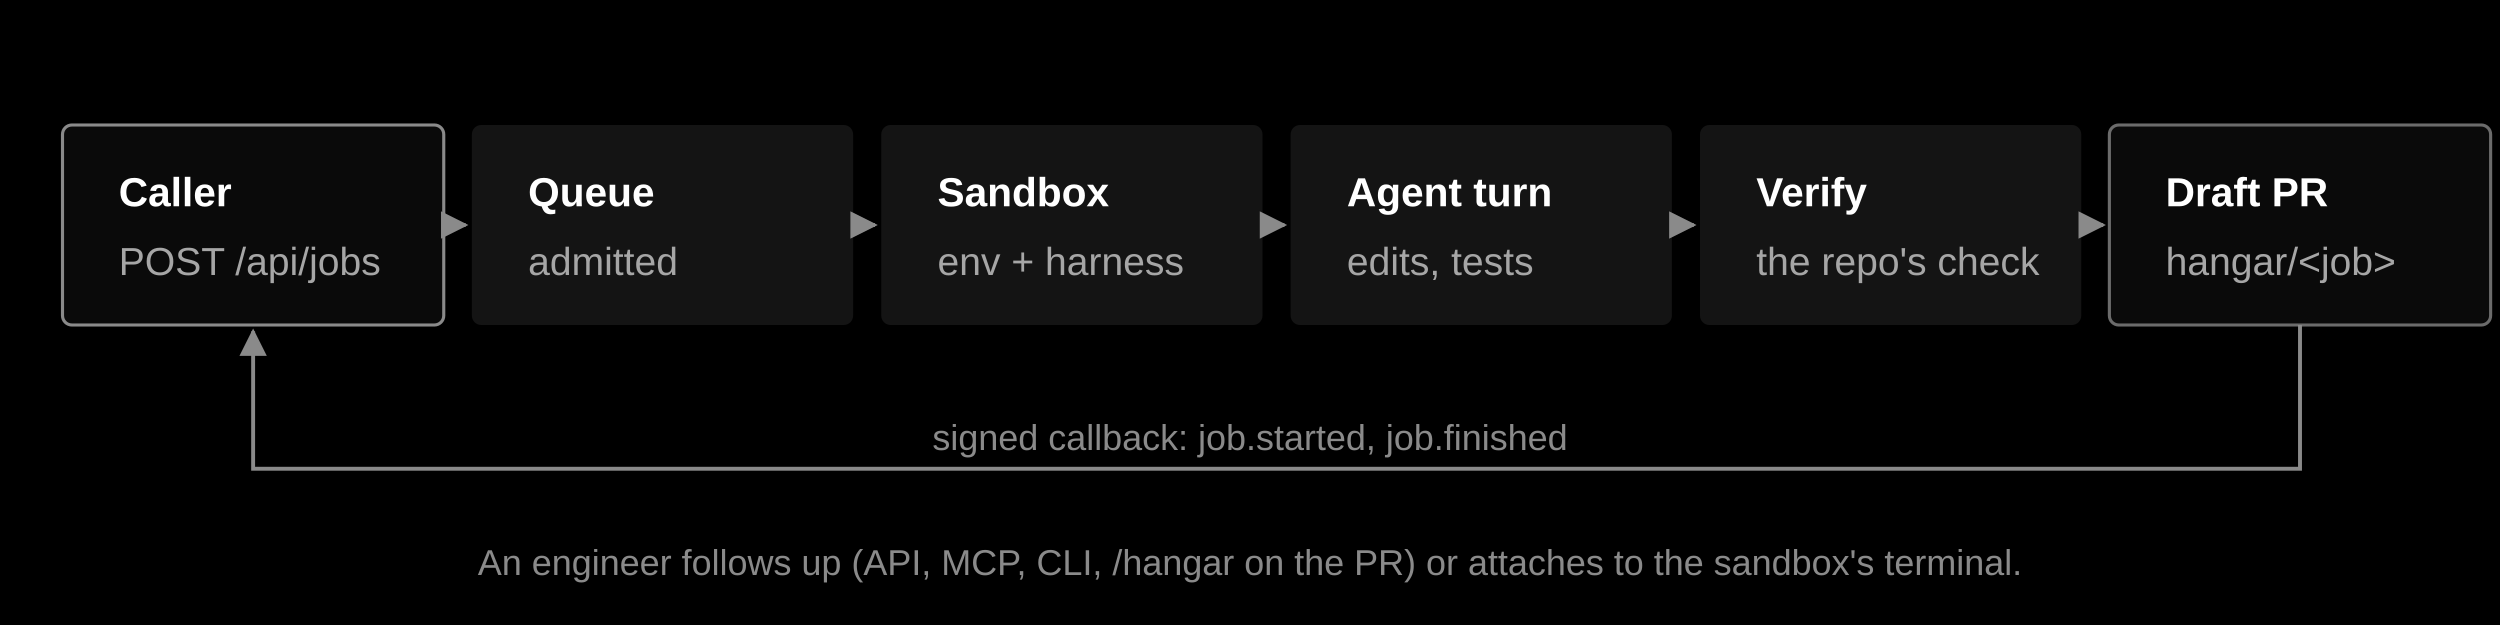
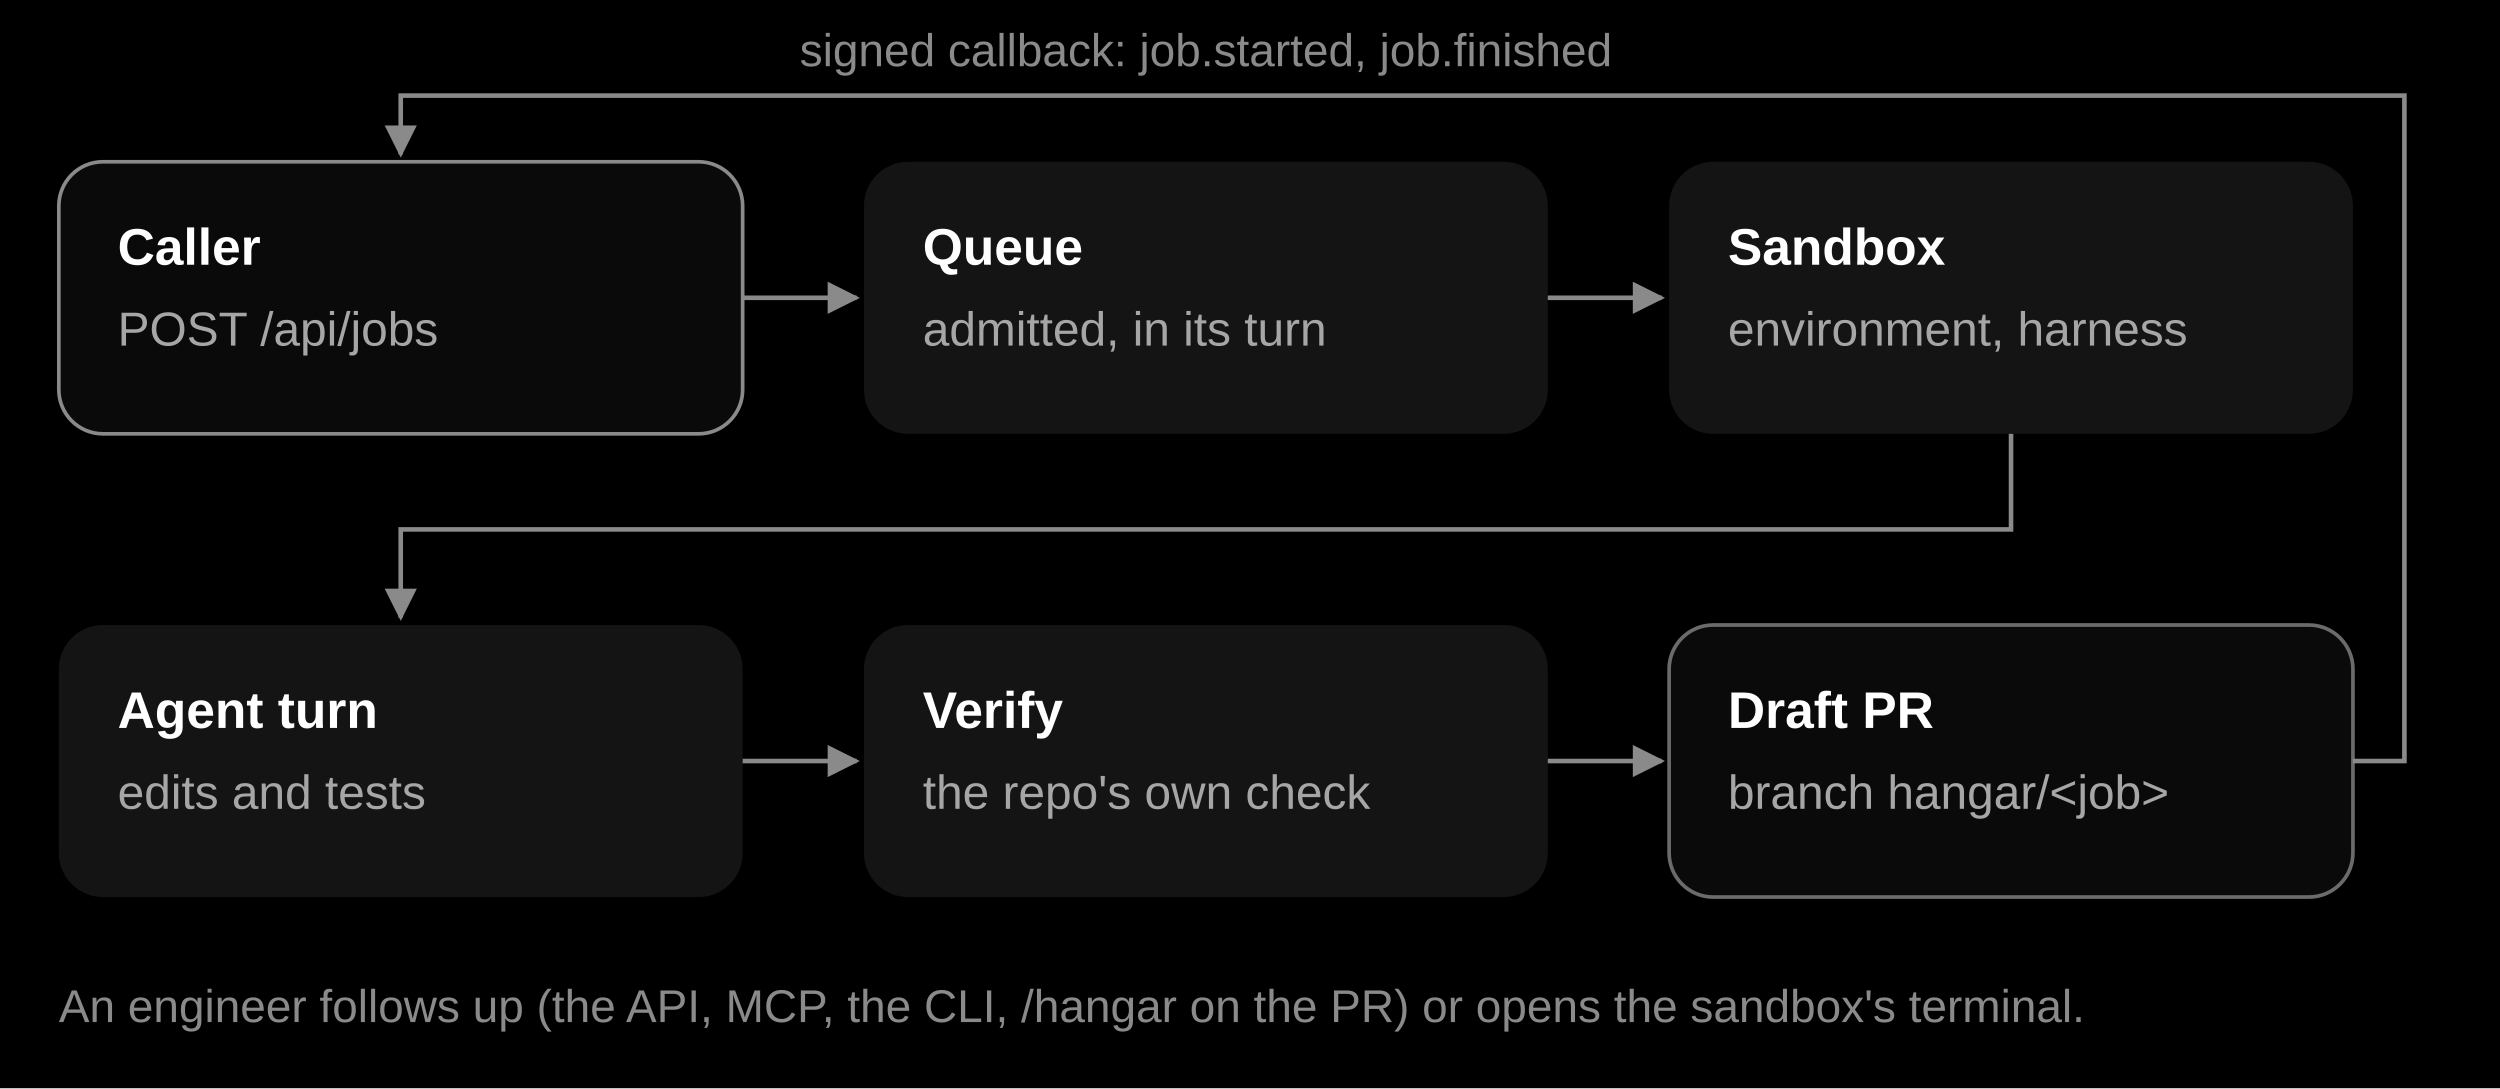
- <svg xmlns="http://www.w3.org/2000/svg" class="af-d" viewBox="0 0 800 200" role="img" aria-label="A job, from the caller to a draft PR">
+ <svg xmlns="http://www.w3.org/2000/svg" class="af-d" viewBox="0 0 680 296" role="img" aria-label="A job, from the caller to a draft PR">
  <style>
-   .af-d .bg { fill: var(--af-canvas, #000); }
+   .af-d .bg { fill: var(--af-canvas, #000000); }
  .af-d .box { fill: var(--af-raised, #141414); }
-   .af-d .box-hub { fill: var(--af-raised, #141414); stroke: var(--af-brand-line, #FFC400); stroke-width: 1.5; }
+   .af-d .box-hub { fill: var(--af-raised, #141414); stroke: var(--af-line-strong, #6B6B6B); stroke-width: 1; }
  .af-d .box-plan { fill: none; stroke: var(--af-line-strong, #6B6B6B); stroke-width: 1; stroke-dasharray: 4 4; }
  .af-d .box-ext { fill: var(--af-surface, #0A0A0A); stroke: var(--af-line-strong, #6B6B6B); stroke-width: 1; }
  .af-d .person { fill: var(--af-surface, #0A0A0A); stroke: var(--af-fg-subtle, #8A8A8A); stroke-width: 1; }
-   .af-d .bound { fill: none; stroke: var(--af-rule, #3A3A3A); stroke-width: 1; stroke-dasharray: 2 5; }
-   .af-d .name { font: 700 15px "Archivo", "Helvetica Neue", Arial, sans-serif; font-stretch: 125%; fill: var(--af-fg, #fff); }
-   .af-d .name-s { font: 700 13px "Archivo", "Helvetica Neue", Arial, sans-serif; font-stretch: 125%; fill: var(--af-fg, #fff); }
-   .af-d .title { font: 700 20px "Archivo", "Helvetica Neue", Arial, sans-serif; font-stretch: 125%; fill: var(--af-fg, #fff); }
-   .af-d .body { font: 400 12.5px "Red Hat Text", "Helvetica Neue", Arial, sans-serif; fill: var(--af-fg-muted, #A6A6A6); }
-   .af-d .lbl { font: 500 10.5px "DM Mono", ui-monospace, Menlo, monospace; letter-spacing: .08em; fill: var(--af-fg-subtle, #8A8A8A); }
+   .af-d .name { font: 700 16px "Archivo", "Helvetica Neue", Arial, sans-serif; font-stretch: 125%; fill: var(--af-fg, #FFFFFF); }
+   .af-d .name-s { font: 700 14px "Archivo", "Helvetica Neue", Arial, sans-serif; font-stretch: 125%; fill: var(--af-fg, #FFFFFF); }
+   .af-d .title { font: 700 20px "Archivo", "Helvetica Neue", Arial, sans-serif; font-stretch: 125%; fill: var(--af-fg, #FFFFFF); }
+   .af-d .body { font: 400 13px "Red Hat Text", "Helvetica Neue", Arial, sans-serif; fill: var(--af-fg-muted, #A6A6A6); }
+   .af-d .lbl { font: 500 12.5px "Red Hat Text", "Helvetica Neue", Arial, sans-serif; fill: var(--af-fg-subtle, #8A8A8A); }
  .af-d .edge { fill: none; stroke: var(--af-fg-subtle, #8A8A8A); stroke-width: 1.25; }
  .af-d .edge-plan { fill: none; stroke: var(--af-fg-subtle, #8A8A8A); stroke-width: 1.25; stroke-dasharray: 5 4; }
-   .af-d .elabel { font: 400 11.5px "Red Hat Text", "Helvetica Neue", Arial, sans-serif; fill: var(--af-fg-subtle, #8A8A8A); }
+   .af-d .elabel { font: 400 12.5px "Red Hat Text", "Helvetica Neue", Arial, sans-serif; fill: var(--af-fg-subtle, #8A8A8A); }
  .af-d .arrowhead { fill: var(--af-fg-subtle, #8A8A8A); }
  .af-d .dot { fill: var(--af-dot-field, #262626); }
</style>
  <defs>
-     <marker id="a-job,-from-the-caller-t-arrow" viewBox="0 0 10 10" refX="9" refY="5" markerWidth="7" markerHeight="7" orient="auto-start-reverse">
+     <marker id="jobs-arrow" viewBox="0 0 10 10" refX="9" refY="5" markerWidth="7" markerHeight="7" orient="auto-start-reverse">
      <path class="arrowhead" d="M0 0L10 5L0 10z" />
    </marker>
  </defs>
-   <rect class="bg" width="800" height="200" />
-   <rect class="person" x="20" y="40" width="122" height="64" rx="3" />
-   <text class="name-s" x="38" y="66">Caller</text>
-   <text class="body" x="38" y="88">POST /api/jobs</text>
-   <rect class="box" x="151" y="40" width="122" height="64" rx="3" />
-   <text class="name-s" x="169" y="66">Queue</text>
-   <text class="body" x="169" y="88">admitted</text>
-   <path class="edge" d="M142 72H149" marker-end="url(#a-job,-from-the-caller-t-arrow)" />
-   <rect class="box" x="282" y="40" width="122" height="64" rx="3" />
-   <text class="name-s" x="300" y="66">Sandbox</text>
-   <text class="body" x="300" y="88">env + harness</text>
-   <path class="edge" d="M273 72H280" marker-end="url(#a-job,-from-the-caller-t-arrow)" />
-   <rect class="box" x="413" y="40" width="122" height="64" rx="3" />
-   <text class="name-s" x="431" y="66">Agent turn</text>
-   <text class="body" x="431" y="88">edits, tests</text>
-   <path class="edge" d="M404 72H411" marker-end="url(#a-job,-from-the-caller-t-arrow)" />
-   <rect class="box" x="544" y="40" width="122" height="64" rx="3" />
-   <text class="name-s" x="562" y="66">Verify</text>
-   <text class="body" x="562" y="88">the repo's check</text>
-   <path class="edge" d="M535 72H542" marker-end="url(#a-job,-from-the-caller-t-arrow)" />
-   <rect class="box-ext" x="675" y="40" width="122" height="64" rx="3" />
-   <text class="name-s" x="693" y="66">Draft PR</text>
-   <text class="body" x="693" y="88">hangar/&lt;job&gt;</text>
-   <path class="edge" d="M666 72H673" marker-end="url(#a-job,-from-the-caller-t-arrow)" />
-   <path class="edge" d="M736 104V150H81V106" marker-end="url(#a-job,-from-the-caller-t-arrow)" />
-   <text class="elabel" x="400" y="144" text-anchor="middle">signed callback: job.started, job.finished</text>
-   <text class="elabel" x="400" y="184" text-anchor="middle">An engineer follows up (API, MCP, CLI, /hangar on the PR) or attaches to the sandbox's terminal.</text>
+   <rect class="bg" width="680" height="296" />
+   <rect class="person" x="16" y="44" width="186" height="74" rx="12" />
+   <text class="name-s" x="32" y="72">Caller</text>
+   <text class="body" x="32" y="94">POST /api/jobs</text>
+   <rect class="box" x="235" y="44" width="186" height="74" rx="12" />
+   <text class="name-s" x="251" y="72">Queue</text>
+   <text class="body" x="251" y="94">admitted, in its turn</text>
+   <path class="edge" d="M202 81H233" marker-end="url(#jobs-arrow)" />
+   <rect class="box" x="454" y="44" width="186" height="74" rx="12" />
+   <text class="name-s" x="470" y="72">Sandbox</text>
+   <text class="body" x="470" y="94">environment, harness</text>
+   <path class="edge" d="M421 81H452" marker-end="url(#jobs-arrow)" />
+   <rect class="box" x="16" y="170" width="186" height="74" rx="12" />
+   <text class="name-s" x="32" y="198">Agent turn</text>
+   <text class="body" x="32" y="220">edits and tests</text>
+   <rect class="box" x="235" y="170" width="186" height="74" rx="12" />
+   <text class="name-s" x="251" y="198">Verify</text>
+   <text class="body" x="251" y="220">the repo's own check</text>
+   <path class="edge" d="M202 207H233" marker-end="url(#jobs-arrow)" />
+   <rect class="box-ext" x="454" y="170" width="186" height="74" rx="12" />
+   <text class="name-s" x="470" y="198">Draft PR</text>
+   <text class="body" x="470" y="220">branch hangar/&lt;job&gt;</text>
+   <path class="edge" d="M421 207H452" marker-end="url(#jobs-arrow)" />
+   <path class="edge" d="M547 118V144H109V168" marker-end="url(#jobs-arrow)" />
+   <path class="edge" d="M640 207H654V26H109V42" marker-end="url(#jobs-arrow)" />
+   <text class="elabel" x="328" y="18" text-anchor="middle">signed callback: job.started, job.finished</text>
+   <text class="elabel" x="16" y="278" text-anchor="start">An engineer follows up (the API, MCP, the CLI, /hangar on the PR) or opens the sandbox's terminal.</text>
</svg>
